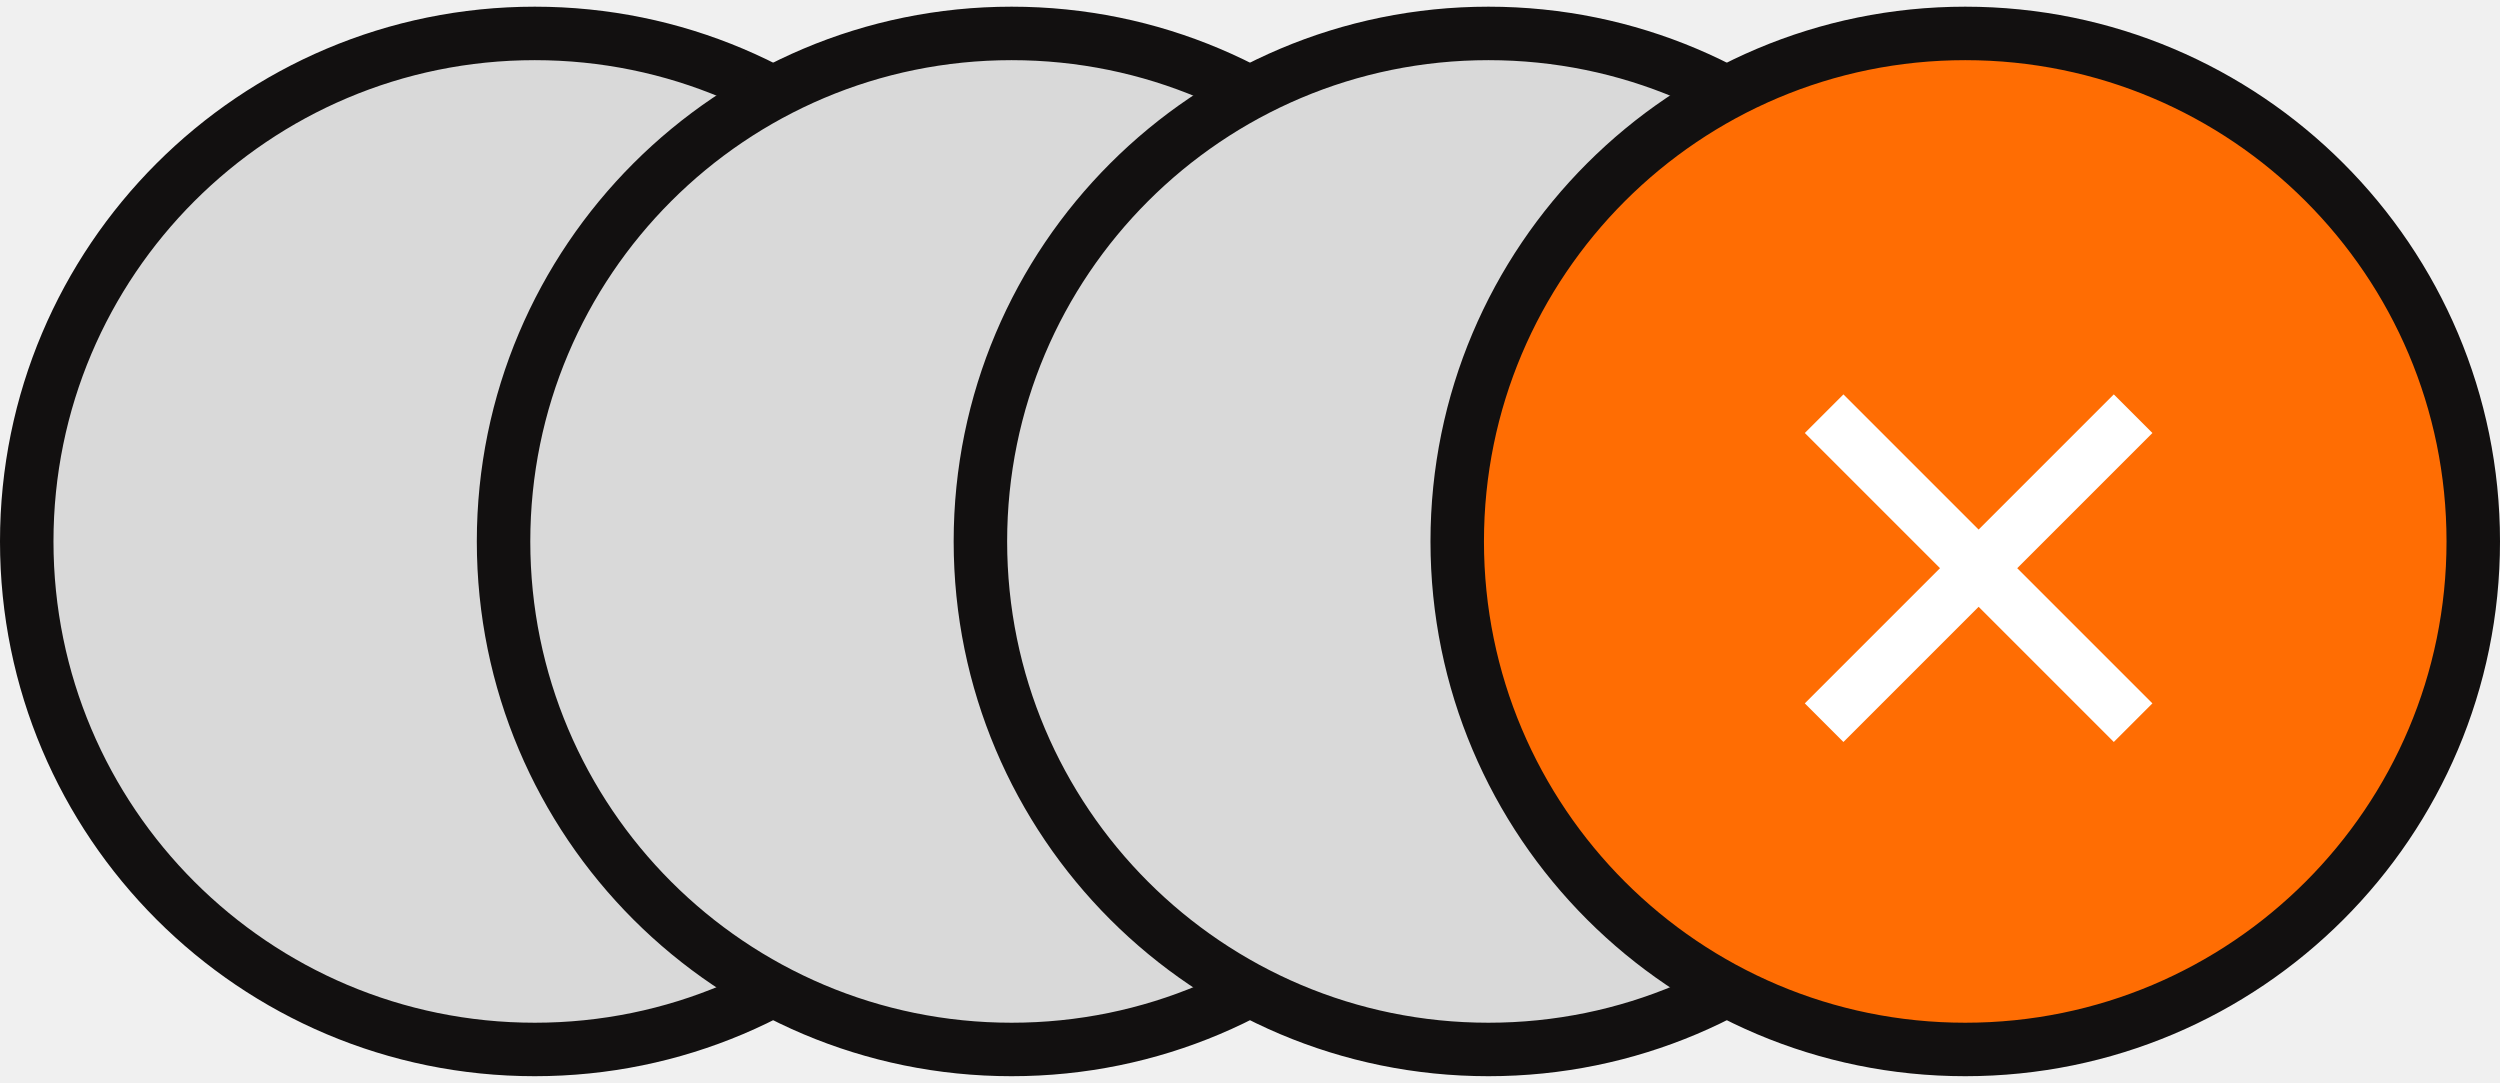
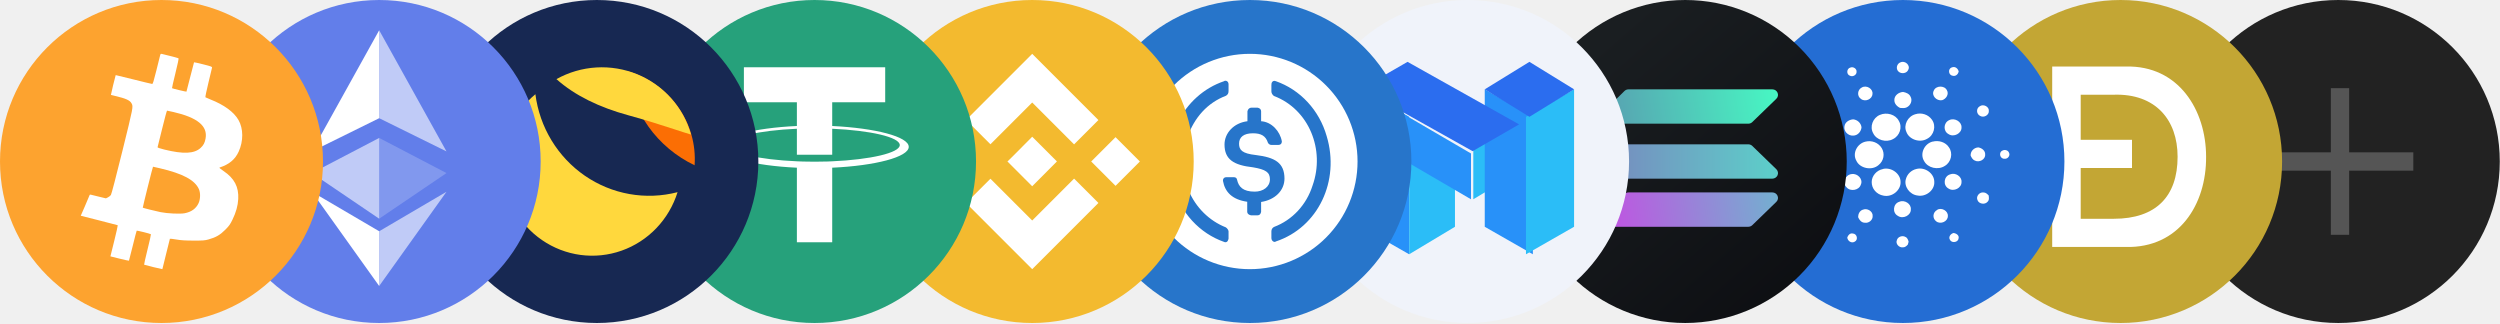
- <svg xmlns="http://www.w3.org/2000/svg" width="187" height="81" viewBox="0 0 187 81" fill="none">
-   <rect x="2" y="2.5" width="76" height="76" rx="38" fill="#D9D9D9" stroke="#121010" stroke-width="4" />
-   <rect x="37.666" y="2.5" width="76" height="76" rx="38" fill="#D9D9D9" stroke="#121010" stroke-width="4" />
-   <rect x="73.334" y="2.5" width="76" height="76" rx="38" fill="#D9D9D9" stroke="#121010" stroke-width="4" />
-   <circle cx="147" cy="40.5" r="38" fill="#FF6D03" stroke="#121010" stroke-width="4" />
-   <g clip-path="url(#clip0_1_346)">
-     <path d="M148 39.612L158.112 29.5L161 32.388L150.888 42.5L161 52.612L158.112 55.5L148 45.388L137.888 55.5L135 52.612L145.112 42.5L135 32.388L137.888 29.5L148 39.612Z" fill="white" />
-   </g>
+ <svg xmlns="http://www.w3.org/2000/svg" width="379" height="49" viewBox="0 0 379 49" fill="none">
+   <rect x="330" width="48.965" height="48.965" rx="24.483" fill="#222222" />
+   <path d="M353.356 23.093L353.356 13.368L356.134 13.368L356.134 23.093H365.859V25.871H356.134L356.134 35.596L353.356 35.596L353.356 25.871L343.631 25.871V23.093L353.356 23.093Z" fill="#555555" />
+   <circle cx="321.483" cy="24.483" r="24.483" fill="#C3A634" />
+   <path d="M315.434 21.198H323.211V25.472H315.434V33.166H320.451C326.86 33.166 330.124 29.767 330.124 23.762C330.124 18.168 326.772 14.155 320.451 14.359H315.434V21.198ZM311.114 25.472H308.521V21.198H311.114V10.085H322.299C330.275 9.902 334.444 16.689 334.444 23.762C334.496 31.02 330.311 37.624 322.299 37.44H311.114V25.472Z" fill="white" />
+   <path d="M264 24.483C264 10.961 274.961 0 288.483 0C302.004 0 312.966 10.961 312.966 24.483C312.966 38.004 302.004 48.965 288.483 48.965C274.961 48.965 264 38.004 264 24.483Z" fill="#246DD3" />
+   <path d="M288.097 9.46C288.801 9.11 289.669 9.911 289.286 10.587C289.08 11.123 288.256 11.265 287.818 10.855C287.377 10.461 287.522 9.673 288.111 9.446L288.097 9.46ZM280.531 10.237C280.972 10.067 281.499 10.434 281.455 10.868C281.499 11.347 280.882 11.716 280.441 11.476C279.869 11.265 279.942 10.376 280.531 10.237ZM296.043 11.489C295.368 11.407 295.265 10.42 295.895 10.223C296.412 9.996 296.867 10.42 296.939 10.868C296.836 11.251 296.498 11.601 296.043 11.489ZM282.25 13.264C282.97 12.84 283.98 13.475 283.866 14.248C283.838 15.052 282.733 15.517 282.102 14.981C281.485 14.56 281.589 13.587 282.25 13.264ZM293.163 13.729C293.487 12.955 294.782 12.925 295.147 13.674C295.499 14.262 295.058 14.995 294.413 15.192C293.576 15.334 292.767 14.489 293.163 13.729ZM287.185 15.137C287.185 14.475 287.832 13.98 288.507 13.939C288.948 14.021 289.431 14.207 289.624 14.629C289.976 15.206 289.669 16.009 289.021 16.291C288.728 16.431 288.376 16.373 288.053 16.362C287.567 16.135 287.157 15.684 287.187 15.151V15.137H287.185ZM275.931 16.122C276.579 15.742 277.461 16.431 277.209 17.106C277.078 17.672 276.255 17.91 275.786 17.544C275.284 17.191 275.359 16.362 275.931 16.122ZM300.113 16.122C300.671 15.7 301.581 16.176 301.508 16.827C301.553 17.432 300.774 17.894 300.216 17.587C299.613 17.32 299.54 16.461 300.113 16.122ZM290.358 17.32C290.816 17.173 291.31 17.175 291.767 17.325C292.225 17.475 292.616 17.765 292.884 18.151C293.559 19.081 293.208 20.516 292.136 21.05C291.033 21.698 289.417 21.148 289.007 19.994C288.535 18.955 289.214 17.642 290.358 17.32ZM284.996 17.418C286.009 16.967 287.377 17.347 287.86 18.32C288.446 19.277 287.994 20.601 286.967 21.093C285.934 21.657 284.466 21.233 283.98 20.204C283.408 19.22 283.908 17.869 284.996 17.415V17.418ZM279.621 19.149C279.693 18.531 280.31 18.137 280.941 18.093C281.259 18.122 281.558 18.257 281.788 18.475C282.018 18.692 282.165 18.98 282.205 19.291C282.161 19.923 281.647 20.557 280.941 20.557C280.148 20.612 279.473 19.868 279.621 19.149ZM295.485 18.219C296.294 17.798 297.394 18.433 297.366 19.291C297.422 20.221 296.191 20.866 295.396 20.33C294.558 19.882 294.617 18.616 295.485 18.219ZM282.808 21.473C283.275 21.356 283.768 21.389 284.215 21.566C284.661 21.744 285.033 22.059 285.275 22.458C285.521 22.872 285.607 23.358 285.518 23.829C285.429 24.299 285.17 24.723 284.79 25.023C283.791 25.909 281.943 25.543 281.413 24.345C280.796 23.248 281.53 21.769 282.808 21.473ZM292.987 21.473C293.9 21.219 294.969 21.555 295.454 22.332C296.116 23.235 295.795 24.585 294.84 25.149C293.81 25.824 292.253 25.471 291.695 24.416C291.019 23.333 291.695 21.796 292.987 21.46V21.473ZM276.754 22.472C277.564 22.19 278.457 23.035 278.136 23.798C277.929 24.487 276.902 24.741 276.372 24.219C275.741 23.754 275.976 22.685 276.754 22.472ZM298.748 23.585C298.74 23.43 298.763 23.276 298.817 23.13C298.871 22.985 298.953 22.851 299.06 22.737C299.28 22.504 299.583 22.363 299.906 22.346C300.45 22.431 300.994 22.854 300.95 23.431C301.008 24.178 300.04 24.698 299.365 24.334C299.041 24.192 298.879 23.88 298.748 23.585ZM272.76 22.854C273.257 22.655 273.86 23.051 273.743 23.557C273.715 24.134 272.819 24.358 272.481 23.88C272.186 23.544 272.361 23.035 272.774 22.854H272.76ZM303.534 22.854C303.889 22.614 304.43 22.77 304.564 23.15C304.799 23.571 304.372 24.134 303.889 24.063C303.197 24.121 302.962 23.133 303.534 22.838V22.854ZM285.451 25.614C286.73 25.305 288.111 26.317 288.125 27.555C288.198 28.824 286.847 29.951 285.524 29.656C285.026 29.57 284.573 29.317 284.246 28.939C283.921 28.565 283.745 28.09 283.749 27.599C283.749 26.683 284.483 25.811 285.451 25.627V25.614ZM290.534 25.614C291.843 25.275 293.252 26.303 293.238 27.583C293.311 28.811 291.988 29.893 290.698 29.639C289.493 29.5 288.594 28.244 288.934 27.134C289.036 26.763 289.238 26.425 289.52 26.158C289.801 25.89 290.152 25.702 290.534 25.614ZM280.72 26.388C281.633 26.248 282.484 27.189 282.102 27.993C281.837 28.852 280.517 29.092 279.928 28.387C279.238 27.711 279.752 26.472 280.72 26.388ZM295.647 26.431C296.44 26.106 297.439 26.768 297.366 27.585C297.408 28.488 296.191 29.12 295.396 28.584C294.517 28.105 294.662 26.71 295.647 26.431ZM299.806 30.372C299.496 29.809 300.068 29.079 300.715 29.177C301.039 29.177 301.274 29.415 301.48 29.625C301.522 29.951 301.597 30.331 301.301 30.599C300.905 31.064 300.023 30.922 299.803 30.372H299.806ZM275.917 29.333C276.52 28.95 277.385 29.527 277.257 30.189C277.181 30.796 276.389 31.132 275.872 30.796C275.314 30.484 275.331 29.612 275.917 29.33V29.333ZM287.946 30.585C288.742 30.246 289.755 30.908 289.682 31.726C289.741 32.639 288.493 33.274 287.715 32.724C286.833 32.259 286.978 30.864 287.949 30.585H287.946ZM282.364 31.808C283.057 31.471 283.969 32.048 283.894 32.765C283.922 33.358 283.308 33.864 282.705 33.766C282.191 33.766 281.854 33.328 281.692 32.921C281.692 32.47 281.896 31.977 282.381 31.794L282.367 31.808H282.364ZM293.679 31.808C294.369 31.4 295.354 31.991 295.295 32.751C295.309 33.572 294.193 34.078 293.531 33.555C293.39 33.451 293.277 33.313 293.205 33.155C293.132 32.996 293.102 32.823 293.117 32.65C293.132 32.477 293.191 32.31 293.289 32.166C293.388 32.021 293.522 31.904 293.679 31.824V31.808ZM295.633 36.386C295.326 35.965 295.689 35.415 296.191 35.316C296.601 35.398 297.028 35.683 296.925 36.118C296.881 36.725 295.954 36.908 295.633 36.399V36.386ZM280.045 36.005C280.162 35.653 280.458 35.303 280.896 35.401C281.544 35.442 281.734 36.358 281.175 36.64C280.662 36.949 280.09 36.511 280.045 36.005ZM287.567 36.416C287.684 35.893 288.404 35.639 288.873 35.923C289.169 36.049 289.272 36.372 289.345 36.654L289.228 37.075C289.035 37.302 288.787 37.512 288.477 37.499C287.877 37.57 287.332 36.935 287.567 36.413V36.416Z" fill="white" />
+   <path d="M231 24.483C231 17.989 233.579 11.762 238.171 7.171C242.762 2.579 248.99 0 255.483 0C261.976 0 268.203 2.579 272.795 7.171C277.386 11.762 279.966 17.989 279.966 24.483C279.966 30.976 277.386 37.203 272.795 41.795C268.203 46.386 261.976 48.965 255.483 48.965C248.99 48.965 242.762 46.386 238.171 41.795C233.579 37.203 231 30.976 231 24.483V24.483Z" fill="url(#paint0_linear_382_170)" />
+   <path d="M265.649 18.508C265.568 18.586 265.473 18.647 265.368 18.689C265.263 18.731 265.15 18.753 265.037 18.753H243.329C243.158 18.752 242.99 18.703 242.848 18.611C242.705 18.519 242.594 18.39 242.527 18.237C242.461 18.085 242.442 17.918 242.474 17.756C242.506 17.594 242.587 17.444 242.706 17.326L246.268 13.797C246.349 13.716 246.446 13.653 246.553 13.609C246.66 13.566 246.775 13.544 246.891 13.544H268.68C269.449 13.544 269.836 14.448 269.292 14.976L265.646 18.508H265.649Z" fill="url(#paint1_linear_382_170)" />
+   <path d="M265.649 34.134C265.568 34.212 265.473 34.273 265.368 34.315C265.263 34.357 265.15 34.379 265.037 34.379H243.329C243.158 34.378 242.99 34.329 242.848 34.237C242.705 34.145 242.594 34.015 242.527 33.863C242.461 33.711 242.442 33.544 242.474 33.382C242.506 33.22 242.587 33.07 242.706 32.952L246.268 29.423C246.349 29.342 246.446 29.279 246.553 29.235C246.66 29.192 246.775 29.17 246.891 29.17H268.68C269.449 29.17 269.836 30.074 269.292 30.602L265.649 34.134Z" fill="url(#paint2_linear_382_170)" />
+   <path d="M265.65 22.123C265.57 22.045 265.475 21.984 265.37 21.942C265.265 21.9 265.152 21.878 265.038 21.878H243.329C243.158 21.879 242.99 21.928 242.848 22.02C242.705 22.111 242.594 22.241 242.527 22.394C242.461 22.546 242.442 22.713 242.474 22.875C242.506 23.037 242.587 23.187 242.706 23.305L246.268 26.834C246.431 26.996 246.656 27.087 246.891 27.087H268.682C268.853 27.085 269.021 27.035 269.163 26.942C269.305 26.849 269.415 26.718 269.481 26.566C269.546 26.413 269.563 26.245 269.53 26.083C269.497 25.921 269.414 25.772 269.294 25.654L265.648 22.123H265.65Z" fill="url(#paint3_linear_382_170)" />
+   <path d="M198 24.483C198 10.961 208.961 0 222.483 0C236.004 0 246.966 10.961 246.966 24.483C246.966 38.004 236.004 48.965 222.483 48.965C208.961 48.965 198 38.004 198 24.483Z" fill="#F0F3FA" />
+   <path d="M206.334 13.544L213.627 17.711V38.548L206.334 34.38V13.544Z" fill="#2891F9" />
+   <path d="M213.629 23.265L220.574 24.654V34.378L213.629 38.545V23.265ZM223.353 17.709L230.298 19.098V26.044L223.353 30.211V17.709Z" fill="#2BBDF7" />
+   <path d="M206.334 13.544L223.003 23.268V30.213L206.334 20.489V13.544Z" fill="#2891F9" />
+   <path d="M225.088 13.544L232.381 17.711V38.548L225.088 34.38V13.544Z" fill="#2891F9" />
+   <path d="M213.382 9.375L230.296 18.856L223.248 22.919L206.334 13.438L213.382 9.375Z" fill="#2B6DEF" />
+   <path d="M231.338 17.711L238.631 13.544V34.38L231.338 38.548V17.711Z" fill="#2BBDF7" />
+   <path d="M231.86 9.375L238.632 13.542L231.86 17.71L225.088 13.542L231.86 9.375Z" fill="#2B6DEF" />
+   <circle cx="189.483" cy="24.483" r="24.483" fill="#2775CA" />
+   <path d="M189.482 40.805C193.811 40.805 197.962 39.085 201.023 36.024C204.084 32.963 205.804 28.812 205.804 24.483C205.804 20.154 204.084 16.003 201.023 12.942C197.962 9.881 193.811 8.161 189.482 8.161C185.153 8.161 181.002 9.881 177.941 12.942C174.88 16.003 173.16 20.154 173.16 24.483C173.16 28.812 174.88 32.963 177.941 36.024C181.002 39.085 185.153 40.805 189.482 40.805Z" fill="white" />
+   <path d="M194.727 27.094C194.727 24.678 193.29 23.862 190.382 23.503C188.276 23.274 187.842 22.719 187.842 21.773C187.842 20.794 188.544 20.206 189.947 20.206C191.184 20.206 191.886 20.598 192.22 21.642C192.321 21.838 192.521 21.969 192.722 21.969H193.825C194.126 21.969 194.326 21.773 194.326 21.479V21.414C194.059 19.912 192.789 18.476 191.184 18.378V16.876C191.184 16.582 190.984 16.387 190.649 16.321H189.713C189.446 16.321 189.179 16.517 189.112 16.876V18.378C187.006 18.639 185.636 20.206 185.636 21.903C185.636 24.156 187.006 25.037 189.947 25.364C191.886 25.69 192.521 26.114 192.521 27.192C192.521 28.302 191.518 29.052 190.215 29.052C188.41 29.052 187.775 28.302 187.541 27.257C187.507 26.996 187.307 26.865 187.073 26.865H185.903C185.836 26.86 185.769 26.87 185.705 26.892C185.642 26.915 185.585 26.951 185.537 26.998C185.49 27.044 185.453 27.1 185.43 27.162C185.406 27.224 185.397 27.289 185.402 27.355V27.42C185.703 29.118 186.806 30.26 189.078 30.587V32.121C189.078 32.382 189.312 32.578 189.647 32.643H190.649C190.95 32.643 191.117 32.447 191.184 32.121V30.619C193.29 30.293 194.727 28.889 194.727 27.061V27.094Z" fill="#2775CA" />
+   <path d="M185.826 34.463C184.584 33.97 183.447 33.224 182.482 32.269C181.516 31.314 180.741 30.169 180.201 28.899C179.66 27.63 179.365 26.261 179.333 24.871C179.301 23.482 179.531 22.099 180.012 20.804C181.051 17.814 183.065 15.571 185.858 14.518C186.118 14.348 186.248 14.178 186.248 13.804V12.785C186.248 12.513 186.118 12.309 185.858 12.241C185.761 12.241 185.631 12.241 185.566 12.309C184.053 12.82 182.651 13.641 181.444 14.723C180.236 15.805 179.245 17.127 178.529 18.612C177.813 20.098 177.386 21.717 177.273 23.376C177.159 25.035 177.362 26.702 177.869 28.279C178.408 30.224 179.39 32.004 180.731 33.465C182.071 34.927 183.73 36.027 185.566 36.671C185.826 36.807 186.118 36.671 186.183 36.365C186.248 36.297 186.248 36.23 186.248 36.094V35.074C186.248 34.904 186.053 34.599 185.826 34.463ZM193.425 12.309C193.133 12.173 192.873 12.309 192.776 12.581L192.743 12.887V13.872C192.743 14.144 192.938 14.416 193.133 14.552C198.427 16.556 200.928 22.706 198.979 28.143C198.525 29.577 197.766 30.885 196.759 31.968C195.752 33.051 194.523 33.88 193.165 34.395C193.038 34.45 192.929 34.544 192.853 34.666C192.778 34.787 192.739 34.93 192.743 35.074V36.094C192.743 36.365 192.906 36.603 193.165 36.671C193.23 36.671 193.36 36.671 193.425 36.603C199.856 34.463 203.168 27.395 201.122 20.634C200.571 18.702 199.584 16.938 198.245 15.489C196.905 14.04 195.252 12.95 193.425 12.309Z" fill="#2775CA" />
+   <circle cx="156.483" cy="24.483" r="24.483" fill="#F3BA2F" />
+   <path d="M150.149 21.872L156.482 15.539L162.831 21.888L166.52 18.199L156.482 8.161L146.46 18.183L150.149 21.872ZM140.16 24.483L143.849 20.794L147.538 24.483L143.849 28.172L140.16 24.483ZM150.149 27.095L156.482 33.427L162.831 27.078L166.52 30.767L156.482 40.805L146.46 30.783L150.149 27.095ZM165.426 24.483L169.115 20.794L172.804 24.483L169.115 28.172L165.426 24.483ZM160.22 24.483L156.482 28.237L152.728 24.483L153.397 23.83L153.724 23.504L156.482 20.729L160.236 24.483H160.22Z" fill="white" />
+   <circle cx="123.483" cy="24.483" r="24.483" fill="#26A17B" />
+   <path d="M126.163 24.453C126.014 24.453 125.377 24.513 123.514 24.513C122.021 24.513 121.176 24.469 120.807 24.453C115.056 24.2 110.548 23.201 110.548 21.993C110.548 20.785 115.056 19.771 120.807 19.518V23.455H126.163V19.519C131.898 19.771 136.406 20.785 136.406 21.993C136.406 23.186 131.898 24.2 126.163 24.453ZM126.163 19.101V15.505H134.196V10.2H112.774V15.505H120.807V19.1C114.302 19.399 109.203 20.711 109.203 22.261C109.203 23.812 114.302 25.124 120.807 25.423V36.723H126.163V25.423C132.668 25.124 137.766 23.812 137.766 22.261C137.766 20.711 132.668 19.415 126.163 19.101Z" fill="white" />
+   <circle cx="90.483" cy="24.483" r="24.483" fill="#172852" />
+   <path d="M102.712 29.133C100.328 29.751 97.843 29.848 95.42 29.417C92.996 28.986 90.691 28.038 88.654 26.634C86.618 25.231 84.898 23.404 83.607 21.275C82.316 19.146 81.484 16.762 81.165 14.282C79.531 15.645 78.232 17.377 77.372 19.34C76.512 21.303 76.115 23.444 76.212 25.59C76.308 27.737 76.897 29.832 77.93 31.707C78.963 33.582 80.412 35.185 82.162 36.39C83.912 37.596 85.915 38.368 88.01 38.648C90.106 38.927 92.237 38.705 94.233 38C96.229 37.294 98.036 36.124 99.51 34.584C100.983 33.043 102.082 31.174 102.72 29.125H102.712V29.133Z" fill="#FFD83D" />
+   <path d="M105.301 25.058C102.492 23.713 100.084 21.695 98.304 19.196C96.525 16.697 95.433 13.799 95.133 10.776C98.243 11.695 100.941 13.606 102.787 16.199C104.634 18.792 105.52 21.915 105.301 25.058Z" fill="#FB6E04" />
+   <path d="M104.76 20.403C104.024 20.186 103.209 19.916 102.272 19.612C100.423 19.012 98.137 18.265 95.246 17.473C90.884 16.282 87.152 14.491 84.357 11.996C86.212 10.958 88.28 10.354 90.405 10.227C92.53 10.101 94.656 10.456 96.623 11.266C98.589 12.076 100.343 13.32 101.753 14.903C103.163 16.486 104.191 18.367 104.76 20.403Z" fill="#FFD83D" />
+   <circle cx="57.483" cy="24.483" r="24.483" fill="#627EEA" />
+   <path d="M57.484 4.591V17.919L67.686 22.953L57.484 4.591Z" fill="white" fill-opacity="0.6" />
+   <path d="M57.482 4.591L47.281 22.953L57.482 17.919V4.591Z" fill="white" />
+   <path d="M57.484 35.058V43.355L67.686 29.073L57.484 35.058Z" fill="white" fill-opacity="0.6" />
+   <path d="M57.482 43.355V35.058L47.281 29.073L57.482 43.355Z" fill="white" />
+   <path d="M57.484 33.154L67.686 26.238L57.484 20.912V33.154Z" fill="white" fill-opacity="0.2" />
+   <path d="M47.281 26.238L57.482 33.154V20.912L47.281 26.238Z" fill="white" fill-opacity="0.6" />
+   <circle cx="24.483" cy="24.483" r="24.483" fill="#FDA32F" />
+   <path fill-rule="evenodd" clip-rule="evenodd" d="M24.267 8.423C24.225 8.585 23.967 9.62 23.695 10.722C23.301 12.313 23.172 12.726 23.069 12.726C22.997 12.726 21.728 12.42 20.249 12.047C18.77 11.674 17.551 11.376 17.54 11.386C17.505 11.416 16.792 14.367 16.815 14.386C16.827 14.395 17.108 14.466 17.439 14.543C19.072 14.924 19.696 15.204 19.942 15.667C20.215 16.182 20.225 16.131 18.558 22.881C17.595 26.777 16.899 29.444 16.811 29.565C16.731 29.677 16.529 29.836 16.362 29.92L16.058 30.072L15.003 29.817C14.422 29.676 13.871 29.541 13.777 29.516C13.658 29.485 13.595 29.515 13.565 29.619C13.542 29.701 13.235 30.429 12.883 31.237L12.242 32.706L15.021 33.41C16.549 33.797 17.822 34.128 17.851 34.146C17.879 34.163 17.64 35.232 17.32 36.521L16.739 38.864L18.129 39.211C18.894 39.401 19.534 39.541 19.551 39.52C19.568 39.5 19.828 38.481 20.127 37.257C20.427 36.032 20.694 35.006 20.721 34.977C20.771 34.923 22.795 35.425 22.881 35.513C22.907 35.538 22.674 36.581 22.364 37.828C22.055 39.076 21.822 40.11 21.848 40.126C21.93 40.177 24.599 40.831 24.614 40.804C24.622 40.79 24.876 39.758 25.179 38.511C25.482 37.265 25.742 36.223 25.756 36.196C25.771 36.169 26.208 36.22 26.729 36.309C27.453 36.432 28.06 36.471 29.32 36.474C30.773 36.478 31.041 36.458 31.608 36.301C32.718 35.994 33.368 35.618 34.145 34.836C34.739 34.237 34.894 34.02 35.248 33.289C35.788 32.176 36.06 31.198 36.117 30.172C36.217 28.343 35.529 27.032 33.886 25.924C33.332 25.55 33.196 25.425 33.308 25.389C34.727 24.935 35.65 24.165 36.184 22.989C36.916 21.376 36.904 19.496 36.154 18.19C35.454 16.973 33.97 15.889 31.889 15.073C31.514 14.926 31.177 14.779 31.14 14.747C31.103 14.714 31.308 13.727 31.595 12.553C31.882 11.379 32.129 10.346 32.144 10.258C32.167 10.114 32.031 10.062 30.81 9.754C30.062 9.565 29.435 9.425 29.417 9.443C29.399 9.462 29.139 10.465 28.838 11.673C28.538 12.881 28.28 13.88 28.265 13.894C28.227 13.926 26.132 13.425 26.08 13.371C26.057 13.348 26.287 12.329 26.591 11.106C26.959 9.622 27.114 8.866 27.057 8.83C26.986 8.786 25.768 8.468 24.605 8.19C24.356 8.131 24.341 8.141 24.267 8.423ZM26.295 16.981C29.947 17.824 31.504 19.106 31.165 20.991C31.046 21.651 30.861 22.007 30.424 22.413C29.458 23.311 27.81 23.389 24.91 22.673C24.284 22.518 23.868 22.377 23.886 22.325C23.904 22.277 24.218 21.009 24.584 19.506C24.951 18.003 25.284 16.774 25.324 16.774C25.365 16.774 25.802 16.867 26.295 16.981ZM24.25 25.512C27.714 26.321 29.522 27.287 30.149 28.66C30.407 29.225 30.39 30.178 30.11 30.787C29.729 31.617 29.02 32.132 27.987 32.328C27.294 32.459 25.361 32.37 24.343 32.16C23.549 31.996 21.691 31.532 21.645 31.486C21.612 31.453 23.154 25.274 23.196 25.274C23.217 25.274 23.691 25.381 24.25 25.512Z" fill="white" />
  <defs>
-     <clipPath id="clip0_1_346">
-       <rect width="48" height="48" fill="white" transform="translate(123 17.5)" />
-     </clipPath>
+     <linearGradient id="paint0_linear_382_170" x1="240.11" y1="8.493" x2="290.586" y2="66.468" gradientUnits="userSpaceOnUse">
+       <stop stop-color="#1A1E21" />
+       <stop offset="1" stop-color="#06060A" />
+     </linearGradient>
+     <linearGradient id="paint1_linear_382_170" x1="242.46" y1="17.688" x2="269.486" y2="13.17" gradientUnits="userSpaceOnUse">
+       <stop stop-color="#599DB0" />
+       <stop offset="1" stop-color="#47F8C3" />
+     </linearGradient>
+     <linearGradient id="paint2_linear_382_170" x1="242.46" y1="33.543" x2="269.526" y2="29.757" gradientUnits="userSpaceOnUse">
+       <stop stop-color="#C44FE2" />
+       <stop offset="1" stop-color="#73B0D0" />
+     </linearGradient>
+     <linearGradient id="paint3_linear_382_170" x1="244.015" y1="24.483" x2="268.495" y2="24.483" gradientUnits="userSpaceOnUse">
+       <stop stop-color="#778CBF" />
+       <stop offset="1" stop-color="#5DCDC9" />
+     </linearGradient>
  </defs>
</svg>
